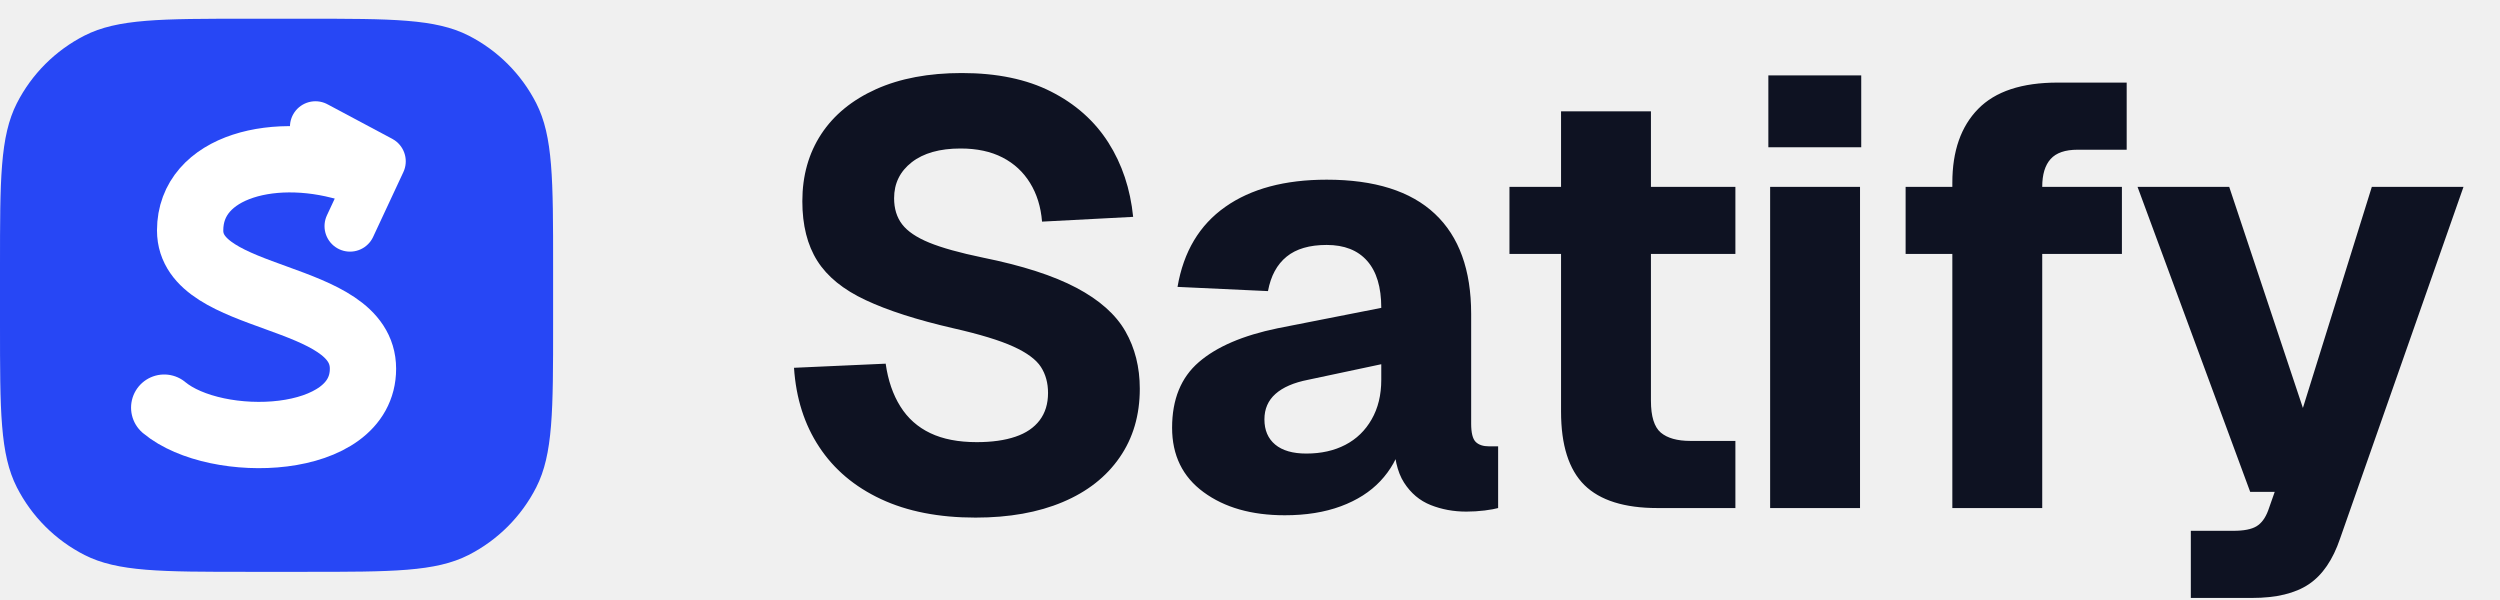
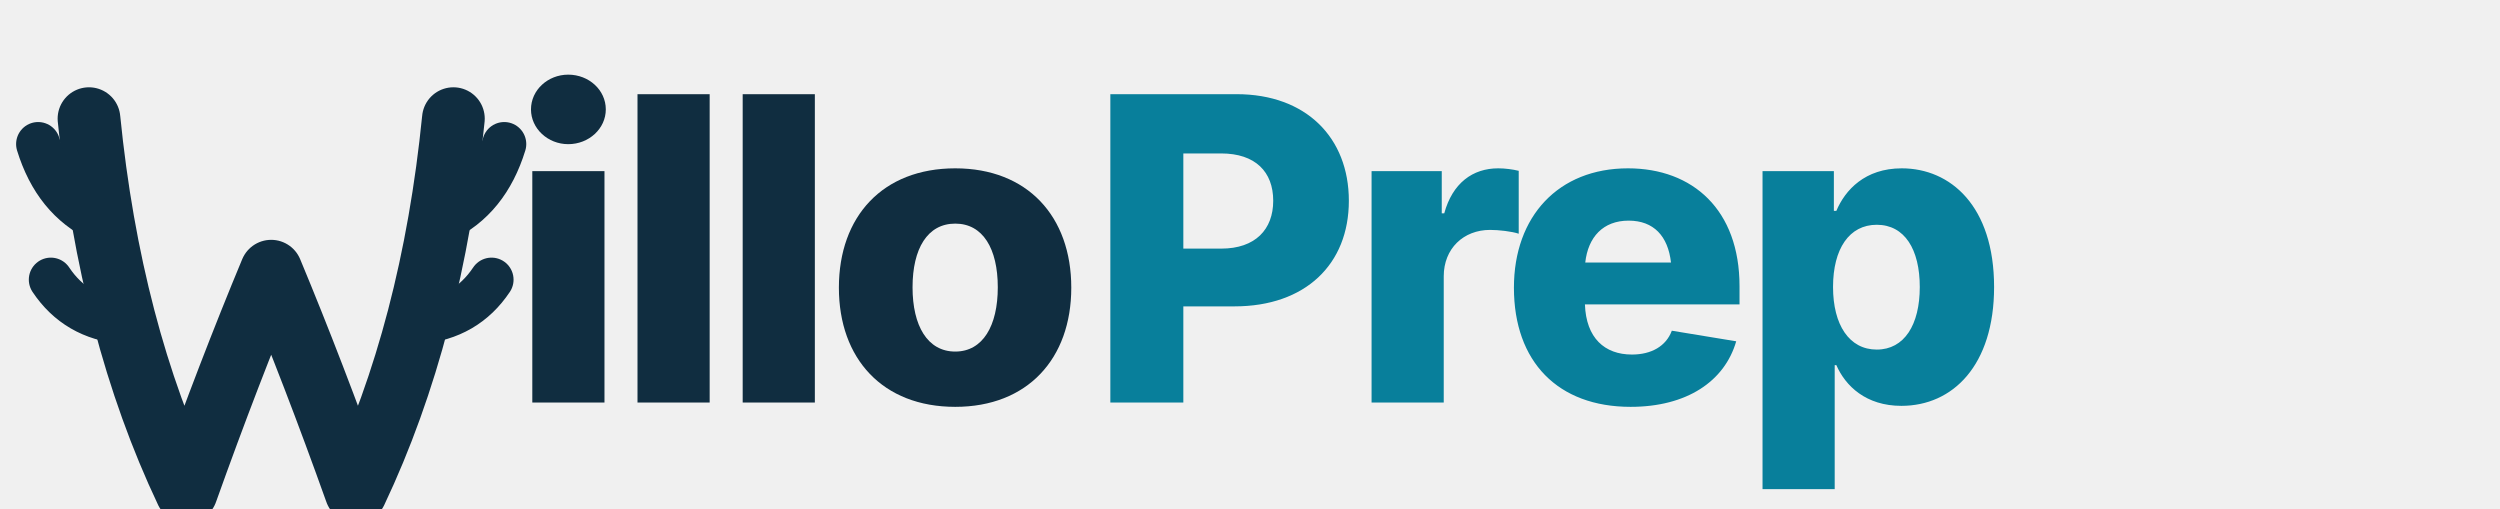
- <svg xmlns="http://www.w3.org/2000/svg" viewBox="0 0 267 64" width="267" height="64" role="img" aria-label="Satify">
-   <g transform="translate(0 2) scale(0.923)">
-     <path d="M35.33 0c10.04 0 15.05 0 18.89 1.95a17.92 17.92 0 0 1 7.83 7.83c1.95 3.83 1.95 8.85 1.95 18.89L64 35.33c0 10.04 0 15.05 -1.95 18.89a17.92 17.92 0 0 1 -7.83 7.83c-3.83 1.95 -8.85 1.95 -18.89 1.95L28.67 64c-10.04 0 -15.05 0 -18.89 -1.95a17.92 17.92 0 0 1 -7.83 -7.83c-1.95 -3.83 -1.95 -8.85 -1.95 -18.89L0 28.67c0 -10.04 0 -15.05 1.95 -18.89a17.92 17.92 0 0 1 7.83 -7.83c3.83 -1.95 8.85 -1.95 18.89 -1.95Z" fill="#2747F5" />
-     <path d="M19 45C25 50 42 49.5 42 40.5C42 31.5 22 33 22 24.5C22 17 32 14.5 41 17.5" fill="none" stroke="#FFFFFF" stroke-width="7.67" stroke-linecap="round" stroke-linejoin="round" />
-     <path d="M36.5 12.5L44 16.5L40.5 24" fill="none" stroke="#FFFFFF" stroke-width="5.9" stroke-linecap="round" stroke-linejoin="round" />
+ <svg xmlns="http://www.w3.org/2000/svg" width="236" height="48" viewBox="0 0 236 48">
+   <g transform="translate(0 4) scale(0.8)" fill="none" stroke-linecap="round" stroke-linejoin="round">
+     <path d="M10.5 9 Q13 34 22 53 Q27 39 32 27 Q37 39 42 53 Q51 34 53.5 9" stroke="#102D40" stroke-width="7.4" />
+     <path d="M11.8 21 Q6.5 18.5 4.5 12" stroke="#102D40" stroke-width="5.2" />
+     <path d="M52.2 21 Q57.5 18.5 59.5 12" stroke="#102D40" stroke-width="5.2" />
+     <path d="M14.6 33 Q9 32.5 6 28" stroke="#102D40" stroke-width="5.2" />
+     <path d="M49.4 33 Q55 32.5 58 28" stroke="#102D40" stroke-width="5.2" />
  </g>
-   <path fill="#0E1222" transform="translate(81.47 54.26)" d="M22.72 1.02Q16.83 1.02 12.61-0.96Q8.38-2.94 6.02-6.53Q3.65-10.11 3.33-14.98L13.12-15.42Q13.50-12.74 14.69-10.85Q15.87-8.96 17.89-8Q19.90-7.04 22.85-7.04Q25.28-7.04 26.98-7.62Q28.67-8.19 29.57-9.38Q30.46-10.56 30.46-12.29Q30.46-13.89 29.70-15.07Q28.93-16.26 26.75-17.25Q24.58-18.24 20.35-19.20Q14.53-20.54 10.98-22.21Q7.42-23.87 5.82-26.40Q4.22-28.93 4.22-32.77Q4.22-36.86 6.24-39.94Q8.26-43.01 12.10-44.74Q15.94-46.46 21.25-46.46Q26.88-46.46 30.78-44.48Q34.69-42.50 36.90-39.04Q39.10-35.58 39.55-31.10L29.82-30.59Q29.63-32.96 28.54-34.72Q27.46-36.48 25.60-37.44Q23.74-38.40 21.12-38.40Q17.79-38.40 15.90-36.93Q14.02-35.46 14.02-33.09Q14.02-31.42 14.88-30.30Q15.74-29.18 17.76-28.35Q19.78-27.52 23.49-26.75Q29.82-25.47 33.50-23.52Q37.18-21.57 38.72-18.88Q40.26-16.19 40.26-12.74Q40.26-8.51 38.11-5.41Q35.97-2.30 32.03-0.64Q28.10 1.02 22.72 1.02M55.74 0.77Q50.43 0.77 47.07-1.70Q43.71-4.16 43.71-8.58Q43.71-13.12 46.56-15.58Q49.41-18.05 54.98-19.20L66.05-21.38Q66.05-24.70 64.54-26.40Q63.04-28.10 60.22-28.10Q57.47-28.10 55.94-26.85Q54.40-25.60 53.95-23.17L44.29-23.62Q45.25-29.25 49.38-32.16Q53.50-35.07 60.22-35.07Q67.90-35.07 71.78-31.42Q75.65-27.78 75.65-20.74L75.65-9.02Q75.65-7.55 76.13-7.07Q76.61-6.59 77.57-6.59L78.53-6.59L78.53 0Q78.08 0.13 77.09 0.26Q76.10 0.38 75.14 0.38Q73.09 0.38 71.33-0.32Q69.57-1.02 68.48-2.72Q67.39-4.42 67.39-7.55L68.22-6.91Q67.58-4.61 65.95-2.88Q64.32-1.15 61.73-0.19Q59.14 0.77 55.74 0.77M58.05-5.82Q60.42-5.82 62.21-6.75Q64-7.68 65.02-9.47Q66.05-11.26 66.05-13.70L66.05-15.36L58.24-13.70Q55.94-13.25 54.75-12.19Q53.57-11.14 53.57-9.47Q53.57-7.74 54.72-6.78Q55.87-5.82 58.05-5.82M103.87 0L95.55 0Q90.24 0 87.74-2.46Q85.25-4.93 85.25-10.30L85.25-42.37L94.85-42.37L94.85-11.46Q94.85-8.96 95.90-8.06Q96.96-7.17 99.07-7.17L103.87-7.17L103.87 0M103.87-27.14L79.74-27.14L79.74-34.30L103.87-34.30M117.18 0L107.58 0L107.58-34.30L117.18-34.30L117.18 0M117.31-38.53L107.39-38.53L107.39-46.21L117.31-46.21M136.64 0L127.04 0L127.04-34.75Q127.04-39.81 129.79-42.62Q132.54-45.44 138.30-45.44L145.66-45.44L145.66-38.27L140.42-38.27Q138.43-38.27 137.54-37.28Q136.64-36.29 136.64-34.30L136.64 0M145.15-27.14L122.05-27.14L122.05-34.30L145.15-34.30M159.04 9.60L152.51 9.60L152.51 2.43L157.06 2.43Q158.72 2.43 159.52 1.95Q160.32 1.47 160.77 0.26L161.47-1.73L158.85-1.73L146.82-34.30L156.61-34.30L164.48-10.69L171.84-34.30L181.63-34.30L168.45 3.26Q167.30 6.66 165.12 8.13Q162.94 9.60 159.04 9.60" />
+   <text x="48" y="38" font-family="'Plus Jakarta Sans', 'Inter', system-ui, sans-serif" font-weight="800" font-size="40" letter-spacing="-1.4" fill="#102D40">illo<tspan fill="#087F9B">Prep</tspan>
+   </text>
</svg>
